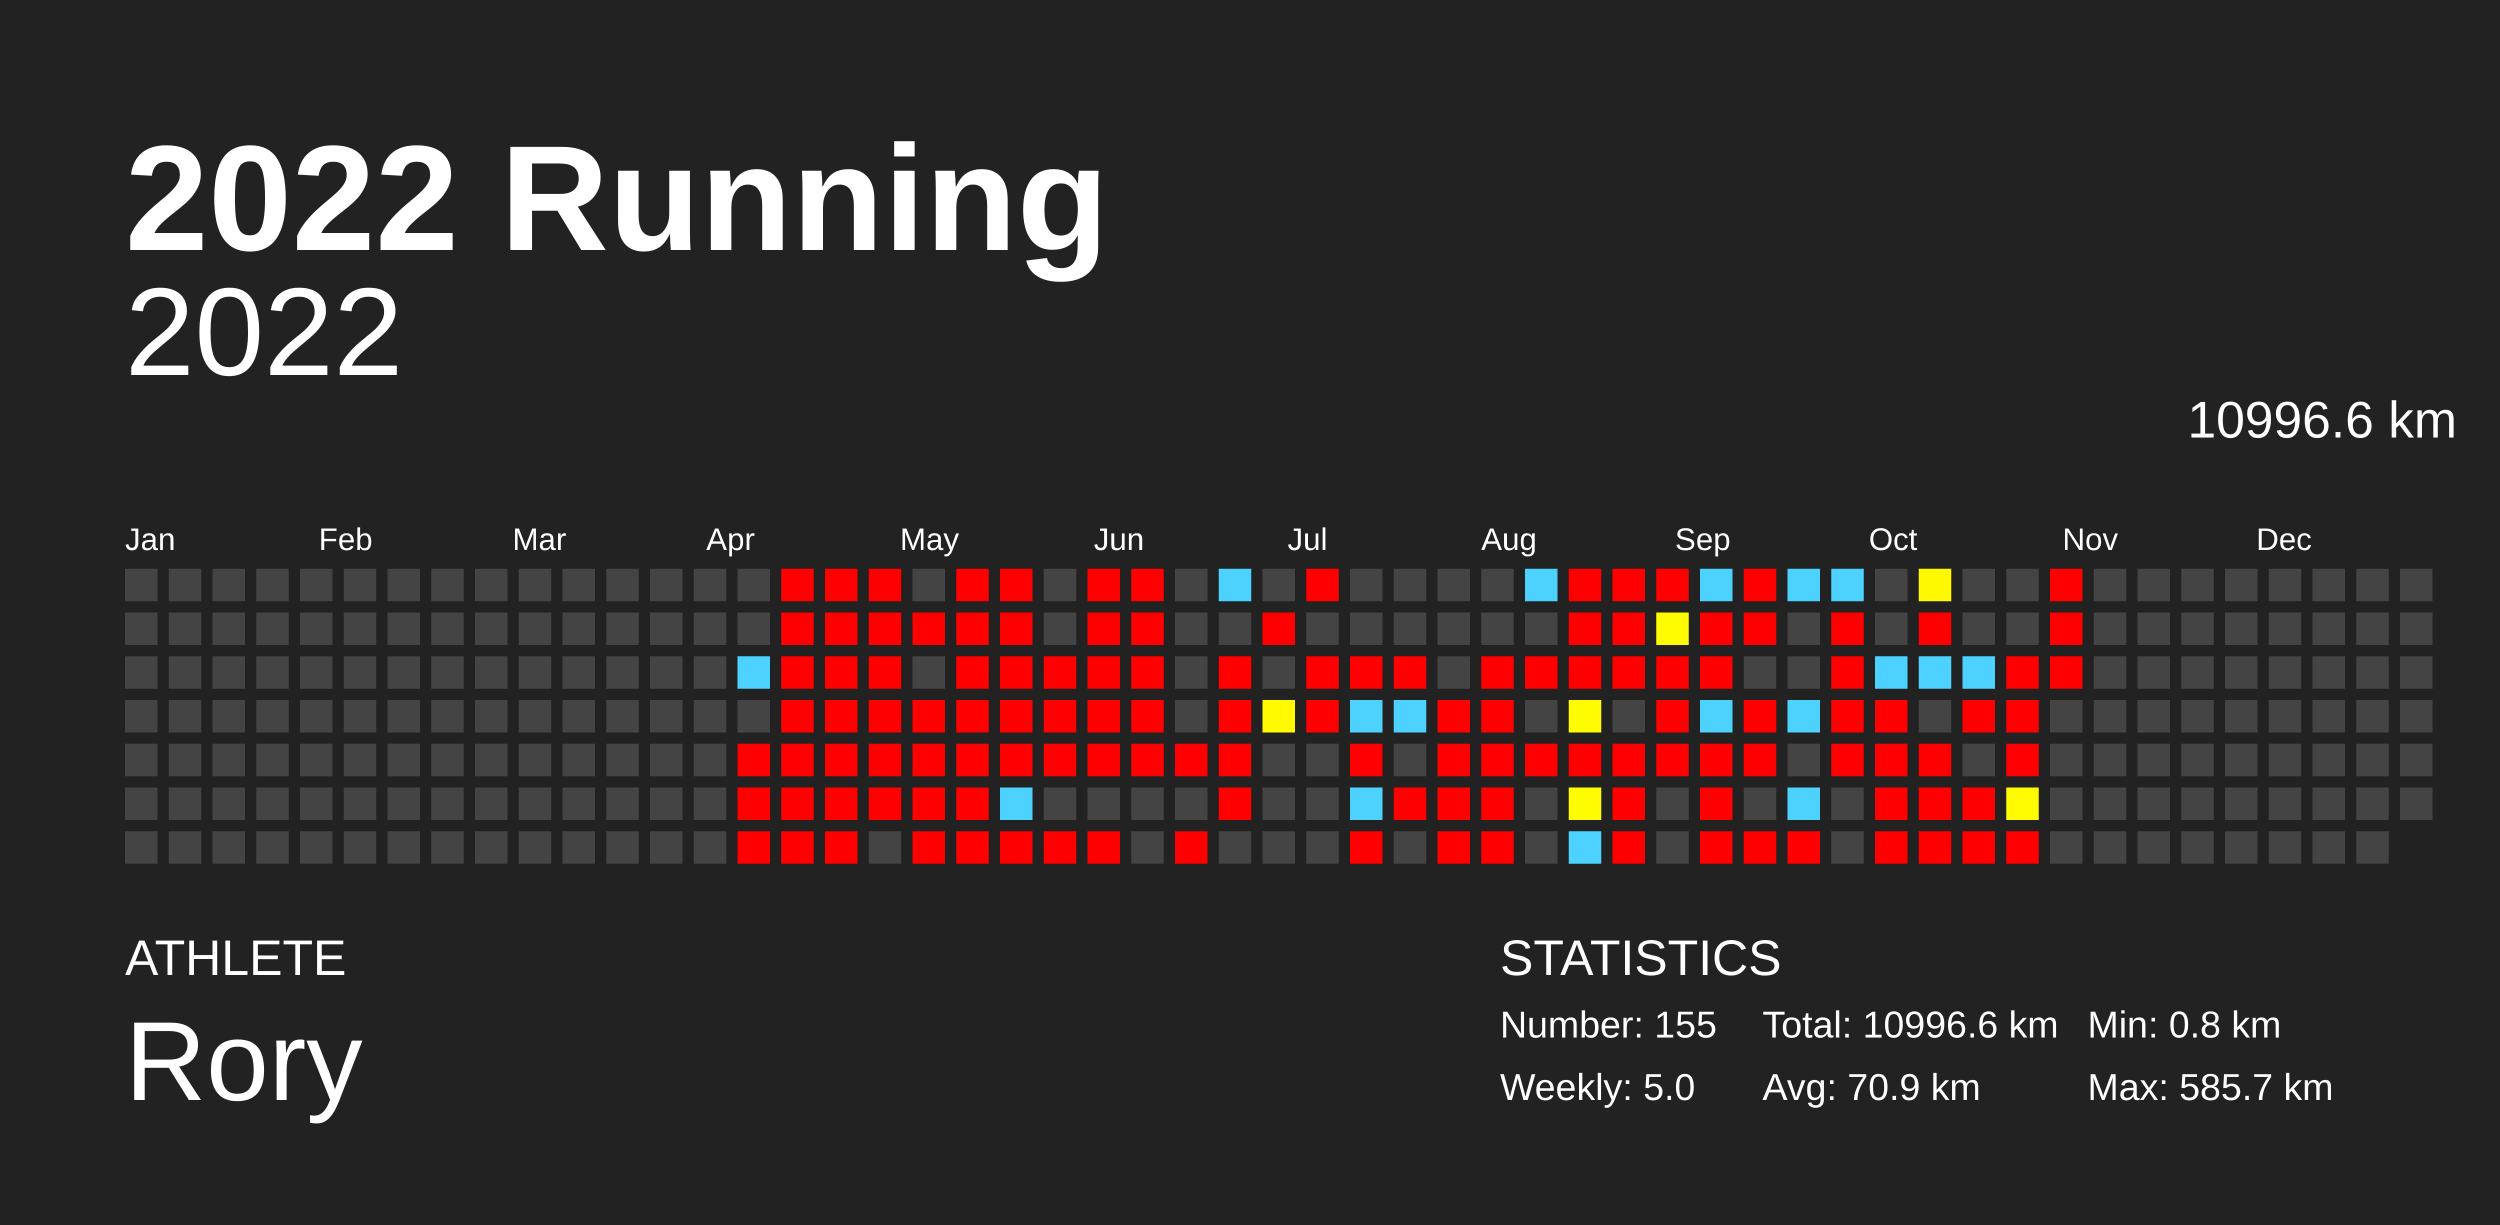
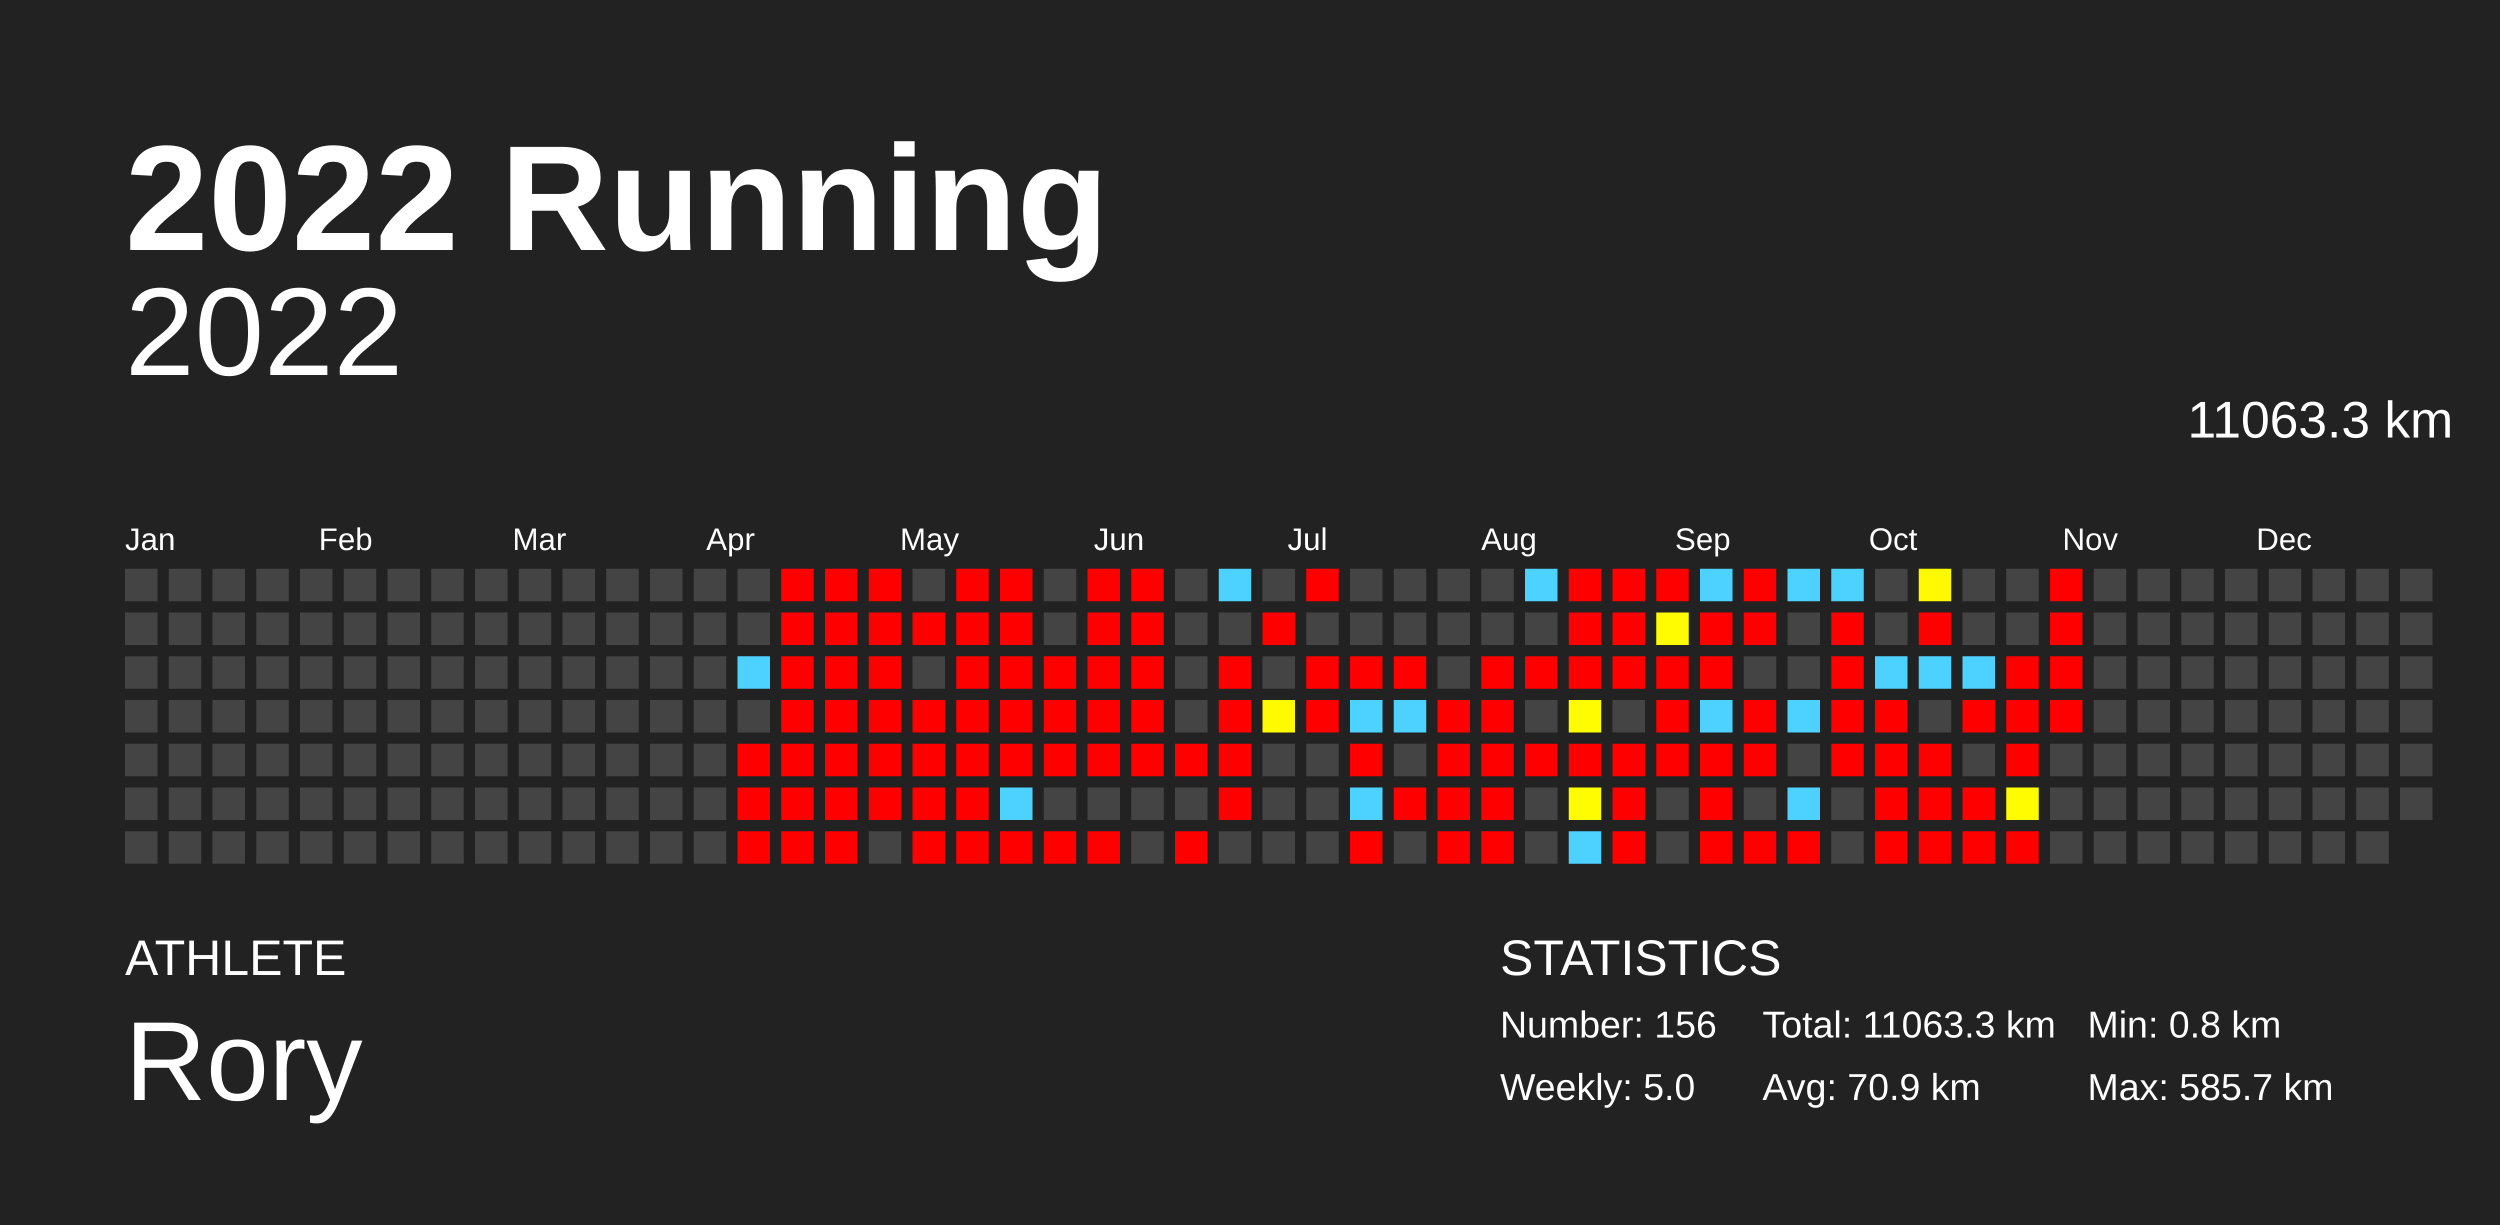
<svg xmlns="http://www.w3.org/2000/svg" baseProfile="full" height="98mm" version="1.1" viewBox="0,0,200,98" width="200mm">
  <defs />
  <rect fill="#222222" height="98" width="200" x="0" y="0" />
  <text fill="#FFFFFF" style="font-size:12px; font-family:Arial; font-weight:bold;" x="10" y="20">2022 Running</text>
  <text fill="#FFFFFF" style="font-size:4px; font-family:Arial" x="10" y="78">ATHLETE</text>
  <text fill="#FFFFFF" style="font-size:9px; font-family:Arial" x="10" y="88">Rory</text>
  <text fill="#FFFFFF" style="font-size:4px; font-family:Arial" x="120" y="78">STATISTICS</text>
-   <text fill="#FFFFFF" style="font-size:3px; font-family:Arial" x="120" y="83">Number: 155</text>
+   <text fill="#FFFFFF" style="font-size:3px; font-family:Arial" x="120" y="83">Number: 156</text>
  <text fill="#FFFFFF" style="font-size:3px; font-family:Arial" x="120" y="88">Weekly: 5.0</text>
-   <text fill="#FFFFFF" style="font-size:3px; font-family:Arial" x="141" y="83">Total: 10996.6 km</text>
+   <text fill="#FFFFFF" style="font-size:3px; font-family:Arial" x="141" y="83">Total: 11063.3 km</text>
  <text fill="#FFFFFF" style="font-size:3px; font-family:Arial" x="141" y="88">Avg: 70.9 km</text>
  <text fill="#FFFFFF" style="font-size:3px; font-family:Arial" x="167" y="83">Min: 0.8 km</text>
  <text fill="#FFFFFF" style="font-size:3px; font-family:Arial" x="167" y="88">Max: 585.7 km</text>
  <text alignment-baseline="hanging" fill="#FFFFFF" style="font-size:10.0px; font-family:Arial;" x="10" y="30">2022</text>
-   <text alignment-baseline="hanging" fill="#FFFFFF" style="font-size:4.125px; font-family:Arial;" x="175" y="35">10996.6 km</text>
+   <text alignment-baseline="hanging" fill="#FFFFFF" style="font-size:4.125px; font-family:Arial;" x="175" y="35">11063.3 km</text>
  <text fill="#FFFFFF" style="font-size:2.5px; font-family:Arial" x="10.0" y="44">Jan</text>
  <text fill="#FFFFFF" style="font-size:2.5px; font-family:Arial" x="25.5" y="44">Feb</text>
  <text fill="#FFFFFF" style="font-size:2.5px; font-family:Arial" x="41.0" y="44">Mar</text>
  <text fill="#FFFFFF" style="font-size:2.5px; font-family:Arial" x="56.5" y="44">Apr</text>
  <text fill="#FFFFFF" style="font-size:2.5px; font-family:Arial" x="72.0" y="44">May</text>
  <text fill="#FFFFFF" style="font-size:2.5px; font-family:Arial" x="87.5" y="44">Jun</text>
  <text fill="#FFFFFF" style="font-size:2.5px; font-family:Arial" x="103.0" y="44">Jul</text>
  <text fill="#FFFFFF" style="font-size:2.5px; font-family:Arial" x="118.5" y="44">Aug</text>
  <text fill="#FFFFFF" style="font-size:2.5px; font-family:Arial" x="134.0" y="44">Sep</text>
  <text fill="#FFFFFF" style="font-size:2.5px; font-family:Arial" x="149.5" y="44">Oct</text>
  <text fill="#FFFFFF" style="font-size:2.5px; font-family:Arial" x="165.0" y="44">Nov</text>
  <text fill="#FFFFFF" style="font-size:2.5px; font-family:Arial" x="180.5" y="44">Dec</text>
  <rect fill="#444444" height="2.6" width="2.6" x="10.0" y="45.5" />
  <rect fill="#444444" height="2.6" width="2.6" x="10.0" y="49.0" />
  <rect fill="#444444" height="2.6" width="2.6" x="10.0" y="52.5" />
  <rect fill="#444444" height="2.6" width="2.6" x="10.0" y="56.0" />
  <rect fill="#444444" height="2.6" width="2.6" x="10.0" y="59.5" />
  <rect fill="#444444" height="2.6" width="2.6" x="10.0" y="63.0" />
  <rect fill="#444444" height="2.6" width="2.6" x="10.0" y="66.5" />
  <rect fill="#444444" height="2.6" width="2.6" x="13.5" y="45.5" />
  <rect fill="#444444" height="2.6" width="2.6" x="13.5" y="49.0" />
  <rect fill="#444444" height="2.6" width="2.6" x="13.5" y="52.5" />
  <rect fill="#444444" height="2.6" width="2.6" x="13.5" y="56.0" />
  <rect fill="#444444" height="2.6" width="2.6" x="13.5" y="59.5" />
  <rect fill="#444444" height="2.6" width="2.6" x="13.5" y="63.0" />
  <rect fill="#444444" height="2.6" width="2.6" x="13.5" y="66.5" />
  <rect fill="#444444" height="2.6" width="2.6" x="17.0" y="45.5" />
  <rect fill="#444444" height="2.6" width="2.6" x="17.0" y="49.0" />
  <rect fill="#444444" height="2.6" width="2.6" x="17.0" y="52.5" />
  <rect fill="#444444" height="2.6" width="2.6" x="17.0" y="56.0" />
  <rect fill="#444444" height="2.6" width="2.6" x="17.0" y="59.5" />
  <rect fill="#444444" height="2.6" width="2.6" x="17.0" y="63.0" />
  <rect fill="#444444" height="2.6" width="2.6" x="17.0" y="66.5" />
  <rect fill="#444444" height="2.6" width="2.6" x="20.5" y="45.5" />
  <rect fill="#444444" height="2.6" width="2.6" x="20.5" y="49.0" />
  <rect fill="#444444" height="2.6" width="2.6" x="20.5" y="52.5" />
  <rect fill="#444444" height="2.6" width="2.6" x="20.5" y="56.0" />
  <rect fill="#444444" height="2.6" width="2.6" x="20.5" y="59.5" />
  <rect fill="#444444" height="2.6" width="2.6" x="20.5" y="63.0" />
  <rect fill="#444444" height="2.6" width="2.6" x="20.5" y="66.5" />
  <rect fill="#444444" height="2.6" width="2.6" x="24.0" y="45.5" />
  <rect fill="#444444" height="2.6" width="2.6" x="24.0" y="49.0" />
  <rect fill="#444444" height="2.6" width="2.6" x="24.0" y="52.5" />
  <rect fill="#444444" height="2.6" width="2.6" x="24.0" y="56.0" />
  <rect fill="#444444" height="2.6" width="2.6" x="24.0" y="59.5" />
  <rect fill="#444444" height="2.6" width="2.6" x="24.0" y="63.0" />
  <rect fill="#444444" height="2.6" width="2.6" x="24.0" y="66.5" />
  <rect fill="#444444" height="2.6" width="2.6" x="27.5" y="45.5" />
  <rect fill="#444444" height="2.6" width="2.6" x="27.5" y="49.0" />
  <rect fill="#444444" height="2.6" width="2.6" x="27.5" y="52.5" />
  <rect fill="#444444" height="2.6" width="2.6" x="27.5" y="56.0" />
  <rect fill="#444444" height="2.6" width="2.6" x="27.5" y="59.5" />
  <rect fill="#444444" height="2.6" width="2.6" x="27.5" y="63.0" />
  <rect fill="#444444" height="2.6" width="2.6" x="27.5" y="66.5" />
  <rect fill="#444444" height="2.6" width="2.6" x="31.0" y="45.5" />
  <rect fill="#444444" height="2.6" width="2.6" x="31.0" y="49.0" />
  <rect fill="#444444" height="2.6" width="2.6" x="31.0" y="52.5" />
  <rect fill="#444444" height="2.6" width="2.6" x="31.0" y="56.0" />
  <rect fill="#444444" height="2.6" width="2.6" x="31.0" y="59.5" />
  <rect fill="#444444" height="2.6" width="2.6" x="31.0" y="63.0" />
  <rect fill="#444444" height="2.6" width="2.6" x="31.0" y="66.5" />
  <rect fill="#444444" height="2.6" width="2.6" x="34.5" y="45.5" />
  <rect fill="#444444" height="2.6" width="2.6" x="34.5" y="49.0" />
  <rect fill="#444444" height="2.6" width="2.6" x="34.5" y="52.5" />
  <rect fill="#444444" height="2.6" width="2.6" x="34.5" y="56.0" />
  <rect fill="#444444" height="2.6" width="2.6" x="34.5" y="59.5" />
  <rect fill="#444444" height="2.6" width="2.6" x="34.5" y="63.0" />
  <rect fill="#444444" height="2.6" width="2.6" x="34.5" y="66.5" />
  <rect fill="#444444" height="2.6" width="2.6" x="38.0" y="45.5" />
  <rect fill="#444444" height="2.6" width="2.6" x="38.0" y="49.0" />
  <rect fill="#444444" height="2.6" width="2.6" x="38.0" y="52.5" />
  <rect fill="#444444" height="2.6" width="2.6" x="38.0" y="56.0" />
  <rect fill="#444444" height="2.6" width="2.6" x="38.0" y="59.5" />
  <rect fill="#444444" height="2.6" width="2.6" x="38.0" y="63.0" />
  <rect fill="#444444" height="2.6" width="2.6" x="38.0" y="66.5" />
  <rect fill="#444444" height="2.6" width="2.6" x="41.5" y="45.5" />
  <rect fill="#444444" height="2.6" width="2.6" x="41.5" y="49.0" />
  <rect fill="#444444" height="2.6" width="2.6" x="41.5" y="52.5" />
  <rect fill="#444444" height="2.6" width="2.6" x="41.5" y="56.0" />
  <rect fill="#444444" height="2.6" width="2.6" x="41.5" y="59.5" />
  <rect fill="#444444" height="2.6" width="2.6" x="41.5" y="63.0" />
  <rect fill="#444444" height="2.6" width="2.6" x="41.5" y="66.5" />
  <rect fill="#444444" height="2.6" width="2.6" x="45.0" y="45.5" />
  <rect fill="#444444" height="2.6" width="2.6" x="45.0" y="49.0" />
  <rect fill="#444444" height="2.6" width="2.6" x="45.0" y="52.5" />
  <rect fill="#444444" height="2.6" width="2.6" x="45.0" y="56.0" />
  <rect fill="#444444" height="2.6" width="2.6" x="45.0" y="59.5" />
  <rect fill="#444444" height="2.6" width="2.6" x="45.0" y="63.0" />
  <rect fill="#444444" height="2.6" width="2.6" x="45.0" y="66.5" />
  <rect fill="#444444" height="2.6" width="2.6" x="48.5" y="45.5" />
  <rect fill="#444444" height="2.6" width="2.6" x="48.5" y="49.0" />
  <rect fill="#444444" height="2.6" width="2.6" x="48.5" y="52.5" />
  <rect fill="#444444" height="2.6" width="2.6" x="48.5" y="56.0" />
  <rect fill="#444444" height="2.6" width="2.6" x="48.5" y="59.5" />
  <rect fill="#444444" height="2.6" width="2.6" x="48.5" y="63.0" />
  <rect fill="#444444" height="2.6" width="2.6" x="48.5" y="66.5" />
  <rect fill="#444444" height="2.6" width="2.6" x="52.0" y="45.5" />
  <rect fill="#444444" height="2.6" width="2.6" x="52.0" y="49.0" />
  <rect fill="#444444" height="2.6" width="2.6" x="52.0" y="52.5" />
  <rect fill="#444444" height="2.6" width="2.6" x="52.0" y="56.0" />
  <rect fill="#444444" height="2.6" width="2.6" x="52.0" y="59.5" />
  <rect fill="#444444" height="2.6" width="2.6" x="52.0" y="63.0" />
  <rect fill="#444444" height="2.6" width="2.6" x="52.0" y="66.5" />
  <rect fill="#444444" height="2.6" width="2.6" x="55.5" y="45.5" />
  <rect fill="#444444" height="2.6" width="2.6" x="55.5" y="49.0" />
  <rect fill="#444444" height="2.6" width="2.6" x="55.5" y="52.5" />
  <rect fill="#444444" height="2.6" width="2.6" x="55.5" y="56.0" />
  <rect fill="#444444" height="2.6" width="2.6" x="55.5" y="59.5" />
  <rect fill="#444444" height="2.6" width="2.6" x="55.5" y="63.0" />
  <rect fill="#444444" height="2.6" width="2.6" x="55.5" y="66.5" />
  <rect fill="#444444" height="2.6" width="2.6" x="59.0" y="45.5" />
  <rect fill="#444444" height="2.6" width="2.6" x="59.0" y="49.0" />
  <rect fill="#4dd2ff" height="2.6" width="2.6" x="59.0" y="52.5" />
  <rect fill="#444444" height="2.6" width="2.6" x="59.0" y="56.0" />
  <rect fill="red" height="2.6" width="2.6" x="59.0" y="59.5" />
  <rect fill="red" height="2.6" width="2.6" x="59.0" y="63.0" />
  <rect fill="red" height="2.6" width="2.6" x="59.0" y="66.5" />
  <rect fill="red" height="2.6" width="2.6" x="62.5" y="45.5" />
  <rect fill="red" height="2.6" width="2.6" x="62.5" y="49.0" />
  <rect fill="red" height="2.6" width="2.6" x="62.5" y="52.5" />
  <rect fill="red" height="2.6" width="2.6" x="62.5" y="56.0" />
  <rect fill="red" height="2.6" width="2.6" x="62.5" y="59.5" />
  <rect fill="red" height="2.6" width="2.6" x="62.5" y="63.0" />
  <rect fill="red" height="2.6" width="2.6" x="62.5" y="66.5" />
  <rect fill="red" height="2.6" width="2.6" x="66.0" y="45.5" />
  <rect fill="red" height="2.6" width="2.6" x="66.0" y="49.0" />
  <rect fill="red" height="2.6" width="2.6" x="66.0" y="52.5" />
  <rect fill="red" height="2.6" width="2.6" x="66.0" y="56.0" />
  <rect fill="red" height="2.6" width="2.6" x="66.0" y="59.5" />
  <rect fill="red" height="2.6" width="2.6" x="66.0" y="63.0" />
  <rect fill="red" height="2.6" width="2.6" x="66.0" y="66.5" />
  <rect fill="red" height="2.6" width="2.6" x="69.5" y="45.5" />
  <rect fill="red" height="2.6" width="2.6" x="69.5" y="49.0" />
  <rect fill="red" height="2.6" width="2.6" x="69.5" y="52.5" />
  <rect fill="red" height="2.6" width="2.6" x="69.5" y="56.0" />
  <rect fill="red" height="2.6" width="2.6" x="69.5" y="59.5" />
  <rect fill="red" height="2.6" width="2.6" x="69.5" y="63.0" />
  <rect fill="#444444" height="2.6" width="2.6" x="69.5" y="66.5" />
  <rect fill="#444444" height="2.6" width="2.6" x="73.0" y="45.5" />
  <rect fill="red" height="2.6" width="2.6" x="73.0" y="49.0" />
  <rect fill="#444444" height="2.6" width="2.6" x="73.0" y="52.5" />
  <rect fill="red" height="2.6" width="2.6" x="73.0" y="56.0" />
  <rect fill="red" height="2.6" width="2.6" x="73.0" y="59.5" />
  <rect fill="red" height="2.6" width="2.6" x="73.0" y="63.0" />
  <rect fill="red" height="2.6" width="2.6" x="73.0" y="66.5" />
  <rect fill="red" height="2.6" width="2.6" x="76.5" y="45.5" />
  <rect fill="red" height="2.6" width="2.6" x="76.5" y="49.0" />
  <rect fill="red" height="2.6" width="2.6" x="76.5" y="52.5" />
  <rect fill="red" height="2.6" width="2.6" x="76.5" y="56.0" />
  <rect fill="red" height="2.6" width="2.6" x="76.5" y="59.5" />
  <rect fill="red" height="2.6" width="2.6" x="76.5" y="63.0" />
  <rect fill="red" height="2.6" width="2.6" x="76.5" y="66.5" />
  <rect fill="red" height="2.6" width="2.6" x="80.0" y="45.5" />
  <rect fill="red" height="2.6" width="2.6" x="80.0" y="49.0" />
  <rect fill="red" height="2.6" width="2.6" x="80.0" y="52.5" />
  <rect fill="red" height="2.6" width="2.6" x="80.0" y="56.0" />
  <rect fill="red" height="2.6" width="2.6" x="80.0" y="59.5" />
  <rect fill="#4dd2ff" height="2.6" width="2.6" x="80.0" y="63.0" />
  <rect fill="red" height="2.6" width="2.6" x="80.0" y="66.5" />
  <rect fill="#444444" height="2.6" width="2.6" x="83.5" y="45.5" />
  <rect fill="#444444" height="2.6" width="2.6" x="83.5" y="49.0" />
  <rect fill="red" height="2.6" width="2.6" x="83.5" y="52.5" />
  <rect fill="red" height="2.6" width="2.6" x="83.5" y="56.0" />
  <rect fill="red" height="2.6" width="2.6" x="83.5" y="59.5" />
  <rect fill="#444444" height="2.6" width="2.6" x="83.5" y="63.0" />
  <rect fill="red" height="2.6" width="2.6" x="83.5" y="66.5" />
  <rect fill="red" height="2.6" width="2.6" x="87.0" y="45.5" />
  <rect fill="red" height="2.6" width="2.6" x="87.0" y="49.0" />
  <rect fill="red" height="2.6" width="2.6" x="87.0" y="52.5" />
  <rect fill="red" height="2.6" width="2.6" x="87.0" y="56.0" />
  <rect fill="red" height="2.6" width="2.6" x="87.0" y="59.5" />
  <rect fill="#444444" height="2.6" width="2.6" x="87.0" y="63.0" />
  <rect fill="red" height="2.6" width="2.6" x="87.0" y="66.5" />
  <rect fill="red" height="2.6" width="2.6" x="90.5" y="45.5" />
  <rect fill="red" height="2.6" width="2.6" x="90.5" y="49.0" />
  <rect fill="red" height="2.6" width="2.6" x="90.5" y="52.5" />
  <rect fill="red" height="2.6" width="2.6" x="90.5" y="56.0" />
  <rect fill="red" height="2.6" width="2.6" x="90.5" y="59.5" />
  <rect fill="#444444" height="2.6" width="2.6" x="90.5" y="63.0" />
  <rect fill="#444444" height="2.6" width="2.6" x="90.5" y="66.5" />
  <rect fill="#444444" height="2.6" width="2.6" x="94.0" y="45.5" />
  <rect fill="#444444" height="2.6" width="2.6" x="94.0" y="49.0" />
  <rect fill="#444444" height="2.6" width="2.6" x="94.0" y="52.5" />
  <rect fill="#444444" height="2.6" width="2.6" x="94.0" y="56.0" />
  <rect fill="red" height="2.6" width="2.6" x="94.0" y="59.5" />
  <rect fill="#444444" height="2.6" width="2.6" x="94.0" y="63.0" />
  <rect fill="red" height="2.6" width="2.6" x="94.0" y="66.5" />
  <rect fill="#4dd2ff" height="2.6" width="2.6" x="97.5" y="45.5" />
  <rect fill="#444444" height="2.6" width="2.6" x="97.5" y="49.0" />
  <rect fill="red" height="2.6" width="2.6" x="97.5" y="52.5" />
  <rect fill="red" height="2.6" width="2.6" x="97.5" y="56.0" />
  <rect fill="red" height="2.6" width="2.6" x="97.5" y="59.5" />
  <rect fill="red" height="2.6" width="2.6" x="97.5" y="63.0" />
  <rect fill="#444444" height="2.6" width="2.6" x="97.5" y="66.5" />
  <rect fill="#444444" height="2.6" width="2.6" x="101.0" y="45.5" />
  <rect fill="red" height="2.6" width="2.6" x="101.0" y="49.0" />
  <rect fill="#444444" height="2.6" width="2.6" x="101.0" y="52.5" />
  <rect fill="#fffa00" height="2.6" width="2.6" x="101.0" y="56.0" />
  <rect fill="#444444" height="2.6" width="2.6" x="101.0" y="59.5" />
  <rect fill="#444444" height="2.6" width="2.6" x="101.0" y="63.0" />
  <rect fill="#444444" height="2.6" width="2.6" x="101.0" y="66.5" />
  <rect fill="red" height="2.6" width="2.6" x="104.5" y="45.5" />
  <rect fill="#444444" height="2.6" width="2.6" x="104.5" y="49.0" />
  <rect fill="red" height="2.6" width="2.6" x="104.5" y="52.5" />
  <rect fill="red" height="2.6" width="2.6" x="104.5" y="56.0" />
  <rect fill="#444444" height="2.6" width="2.6" x="104.5" y="59.5" />
  <rect fill="#444444" height="2.6" width="2.6" x="104.5" y="63.0" />
  <rect fill="#444444" height="2.6" width="2.6" x="104.5" y="66.5" />
  <rect fill="#444444" height="2.6" width="2.6" x="108.0" y="45.5" />
  <rect fill="#444444" height="2.6" width="2.6" x="108.0" y="49.0" />
  <rect fill="red" height="2.6" width="2.6" x="108.0" y="52.5" />
  <rect fill="#4dd2ff" height="2.6" width="2.6" x="108.0" y="56.0" />
  <rect fill="red" height="2.6" width="2.6" x="108.0" y="59.5" />
  <rect fill="#4dd2ff" height="2.6" width="2.6" x="108.0" y="63.0" />
  <rect fill="red" height="2.6" width="2.6" x="108.0" y="66.5" />
  <rect fill="#444444" height="2.6" width="2.6" x="111.5" y="45.5" />
  <rect fill="#444444" height="2.6" width="2.6" x="111.5" y="49.0" />
  <rect fill="red" height="2.6" width="2.6" x="111.5" y="52.5" />
  <rect fill="#4dd2ff" height="2.6" width="2.6" x="111.5" y="56.0" />
  <rect fill="#444444" height="2.6" width="2.6" x="111.5" y="59.5" />
  <rect fill="red" height="2.6" width="2.6" x="111.5" y="63.0" />
  <rect fill="#444444" height="2.6" width="2.6" x="111.5" y="66.5" />
  <rect fill="#444444" height="2.6" width="2.6" x="115.0" y="45.5" />
  <rect fill="#444444" height="2.6" width="2.6" x="115.0" y="49.0" />
  <rect fill="#444444" height="2.6" width="2.6" x="115.0" y="52.5" />
  <rect fill="red" height="2.6" width="2.6" x="115.0" y="56.0" />
  <rect fill="red" height="2.6" width="2.6" x="115.0" y="59.5" />
  <rect fill="red" height="2.6" width="2.6" x="115.0" y="63.0" />
  <rect fill="red" height="2.6" width="2.6" x="115.0" y="66.5" />
  <rect fill="#444444" height="2.6" width="2.6" x="118.5" y="45.5" />
  <rect fill="#444444" height="2.6" width="2.6" x="118.5" y="49.0" />
  <rect fill="red" height="2.6" width="2.6" x="118.5" y="52.5" />
  <rect fill="red" height="2.6" width="2.6" x="118.5" y="56.0" />
  <rect fill="red" height="2.6" width="2.6" x="118.5" y="59.5" />
  <rect fill="red" height="2.6" width="2.6" x="118.5" y="63.0" />
  <rect fill="red" height="2.6" width="2.6" x="118.5" y="66.5" />
  <rect fill="#4dd2ff" height="2.6" width="2.6" x="122.0" y="45.5" />
  <rect fill="#444444" height="2.6" width="2.6" x="122.0" y="49.0" />
  <rect fill="red" height="2.6" width="2.6" x="122.0" y="52.5" />
  <rect fill="#444444" height="2.6" width="2.6" x="122.0" y="56.0" />
  <rect fill="red" height="2.6" width="2.6" x="122.0" y="59.5" />
  <rect fill="#444444" height="2.6" width="2.6" x="122.0" y="63.0" />
  <rect fill="#444444" height="2.6" width="2.6" x="122.0" y="66.5" />
  <rect fill="red" height="2.6" width="2.6" x="125.5" y="45.5" />
  <rect fill="red" height="2.6" width="2.6" x="125.5" y="49.0" />
  <rect fill="red" height="2.6" width="2.6" x="125.5" y="52.5" />
  <rect fill="#fffb00" height="2.6" width="2.6" x="125.5" y="56.0" />
  <rect fill="red" height="2.6" width="2.6" x="125.5" y="59.5" />
  <rect fill="#fffb00" height="2.6" width="2.6" x="125.5" y="63.0" />
  <rect fill="#4dd2ff" height="2.6" width="2.6" x="125.5" y="66.5" />
  <rect fill="red" height="2.6" width="2.6" x="129.0" y="45.5" />
  <rect fill="red" height="2.6" width="2.6" x="129.0" y="49.0" />
  <rect fill="red" height="2.6" width="2.6" x="129.0" y="52.5" />
  <rect fill="#444444" height="2.6" width="2.6" x="129.0" y="56.0" />
  <rect fill="red" height="2.6" width="2.6" x="129.0" y="59.5" />
  <rect fill="red" height="2.6" width="2.6" x="129.0" y="63.0" />
  <rect fill="red" height="2.6" width="2.6" x="129.0" y="66.5" />
  <rect fill="red" height="2.6" width="2.6" x="132.5" y="45.5" />
  <rect fill="#fffb00" height="2.6" width="2.6" x="132.5" y="49.0" />
  <rect fill="red" height="2.6" width="2.6" x="132.5" y="52.5" />
  <rect fill="red" height="2.6" width="2.6" x="132.5" y="56.0" />
  <rect fill="red" height="2.6" width="2.6" x="132.5" y="59.5" />
  <rect fill="#444444" height="2.6" width="2.6" x="132.5" y="63.0" />
  <rect fill="#444444" height="2.6" width="2.6" x="132.5" y="66.5" />
  <rect fill="#4dd2ff" height="2.6" width="2.6" x="136.0" y="45.5" />
  <rect fill="red" height="2.6" width="2.6" x="136.0" y="49.0" />
  <rect fill="red" height="2.6" width="2.6" x="136.0" y="52.5" />
  <rect fill="#4dd2ff" height="2.6" width="2.6" x="136.0" y="56.0" />
  <rect fill="red" height="2.6" width="2.6" x="136.0" y="59.5" />
  <rect fill="red" height="2.6" width="2.6" x="136.0" y="63.0" />
  <rect fill="red" height="2.6" width="2.6" x="136.0" y="66.5" />
  <rect fill="red" height="2.6" width="2.6" x="139.5" y="45.5" />
  <rect fill="red" height="2.6" width="2.6" x="139.5" y="49.0" />
  <rect fill="#444444" height="2.6" width="2.6" x="139.5" y="52.5" />
  <rect fill="red" height="2.6" width="2.6" x="139.5" y="56.0" />
  <rect fill="red" height="2.6" width="2.6" x="139.5" y="59.5" />
  <rect fill="#444444" height="2.6" width="2.6" x="139.5" y="63.0" />
  <rect fill="red" height="2.6" width="2.6" x="139.5" y="66.5" />
  <rect fill="#4dd2ff" height="2.6" width="2.6" x="143.0" y="45.5" />
  <rect fill="#444444" height="2.6" width="2.6" x="143.0" y="49.0" />
  <rect fill="#444444" height="2.6" width="2.6" x="143.0" y="52.5" />
  <rect fill="#4dd2ff" height="2.6" width="2.6" x="143.0" y="56.0" />
  <rect fill="#444444" height="2.6" width="2.6" x="143.0" y="59.5" />
  <rect fill="#4dd2ff" height="2.6" width="2.6" x="143.0" y="63.0" />
  <rect fill="red" height="2.6" width="2.6" x="143.0" y="66.5" />
  <rect fill="#4dd2ff" height="2.6" width="2.6" x="146.5" y="45.5" />
  <rect fill="red" height="2.6" width="2.6" x="146.5" y="49.0" />
  <rect fill="red" height="2.6" width="2.6" x="146.5" y="52.5" />
  <rect fill="red" height="2.6" width="2.6" x="146.5" y="56.0" />
  <rect fill="red" height="2.6" width="2.6" x="146.5" y="59.5" />
  <rect fill="#444444" height="2.6" width="2.6" x="146.5" y="63.0" />
  <rect fill="#444444" height="2.6" width="2.6" x="146.5" y="66.5" />
  <rect fill="#444444" height="2.6" width="2.6" x="150.0" y="45.5" />
  <rect fill="#444444" height="2.6" width="2.6" x="150.0" y="49.0" />
  <rect fill="#4dd2ff" height="2.6" width="2.6" x="150.0" y="52.5" />
  <rect fill="red" height="2.6" width="2.6" x="150.0" y="56.0" />
  <rect fill="red" height="2.6" width="2.6" x="150.0" y="59.5" />
  <rect fill="red" height="2.6" width="2.6" x="150.0" y="63.0" />
  <rect fill="red" height="2.6" width="2.6" x="150.0" y="66.5" />
  <rect fill="#fff900" height="2.6" width="2.6" x="153.5" y="45.5" />
  <rect fill="red" height="2.6" width="2.6" x="153.5" y="49.0" />
  <rect fill="#4dd2ff" height="2.6" width="2.6" x="153.5" y="52.5" />
  <rect fill="#444444" height="2.6" width="2.6" x="153.5" y="56.0" />
  <rect fill="red" height="2.6" width="2.6" x="153.5" y="59.5" />
  <rect fill="red" height="2.6" width="2.6" x="153.5" y="63.0" />
  <rect fill="red" height="2.6" width="2.6" x="153.5" y="66.5" />
  <rect fill="#444444" height="2.6" width="2.6" x="157.0" y="45.5" />
  <rect fill="#444444" height="2.6" width="2.6" x="157.0" y="49.0" />
  <rect fill="#4dd2ff" height="2.6" width="2.6" x="157.0" y="52.5" />
  <rect fill="red" height="2.6" width="2.6" x="157.0" y="56.0" />
  <rect fill="#444444" height="2.6" width="2.6" x="157.0" y="59.5" />
  <rect fill="red" height="2.6" width="2.6" x="157.0" y="63.0" />
  <rect fill="red" height="2.6" width="2.6" x="157.0" y="66.5" />
  <rect fill="#444444" height="2.6" width="2.6" x="160.5" y="45.5" />
  <rect fill="#444444" height="2.6" width="2.6" x="160.5" y="49.0" />
  <rect fill="red" height="2.6" width="2.6" x="160.5" y="52.5" />
  <rect fill="red" height="2.6" width="2.6" x="160.5" y="56.0" />
  <rect fill="red" height="2.6" width="2.6" x="160.5" y="59.5" />
  <rect fill="#fffb00" height="2.6" width="2.6" x="160.5" y="63.0" />
  <rect fill="red" height="2.6" width="2.6" x="160.5" y="66.5" />
  <rect fill="red" height="2.6" width="2.6" x="164.0" y="45.5" />
  <rect fill="red" height="2.6" width="2.6" x="164.0" y="49.0" />
  <rect fill="red" height="2.6" width="2.6" x="164.0" y="52.5" />
-   <rect fill="#444444" height="2.6" width="2.6" x="164.0" y="56.0" />
+   <rect fill="red" height="2.6" width="2.6" x="164.0" y="56.0" />
  <rect fill="#444444" height="2.6" width="2.6" x="164.0" y="59.5" />
  <rect fill="#444444" height="2.6" width="2.6" x="164.0" y="63.0" />
  <rect fill="#444444" height="2.6" width="2.6" x="164.0" y="66.5" />
  <rect fill="#444444" height="2.6" width="2.6" x="167.5" y="45.5" />
  <rect fill="#444444" height="2.6" width="2.6" x="167.5" y="49.0" />
  <rect fill="#444444" height="2.6" width="2.6" x="167.5" y="52.5" />
  <rect fill="#444444" height="2.6" width="2.6" x="167.5" y="56.0" />
  <rect fill="#444444" height="2.6" width="2.6" x="167.5" y="59.5" />
  <rect fill="#444444" height="2.6" width="2.6" x="167.5" y="63.0" />
  <rect fill="#444444" height="2.6" width="2.6" x="167.5" y="66.5" />
  <rect fill="#444444" height="2.6" width="2.6" x="171.0" y="45.5" />
  <rect fill="#444444" height="2.6" width="2.6" x="171.0" y="49.0" />
  <rect fill="#444444" height="2.6" width="2.6" x="171.0" y="52.5" />
  <rect fill="#444444" height="2.6" width="2.6" x="171.0" y="56.0" />
  <rect fill="#444444" height="2.6" width="2.6" x="171.0" y="59.5" />
  <rect fill="#444444" height="2.6" width="2.6" x="171.0" y="63.0" />
  <rect fill="#444444" height="2.6" width="2.6" x="171.0" y="66.5" />
  <rect fill="#444444" height="2.6" width="2.6" x="174.5" y="45.5" />
  <rect fill="#444444" height="2.6" width="2.6" x="174.5" y="49.0" />
  <rect fill="#444444" height="2.6" width="2.6" x="174.5" y="52.5" />
  <rect fill="#444444" height="2.6" width="2.6" x="174.5" y="56.0" />
  <rect fill="#444444" height="2.6" width="2.6" x="174.5" y="59.5" />
  <rect fill="#444444" height="2.6" width="2.6" x="174.5" y="63.0" />
  <rect fill="#444444" height="2.6" width="2.6" x="174.5" y="66.5" />
  <rect fill="#444444" height="2.6" width="2.6" x="178.0" y="45.5" />
  <rect fill="#444444" height="2.6" width="2.6" x="178.0" y="49.0" />
  <rect fill="#444444" height="2.6" width="2.6" x="178.0" y="52.5" />
  <rect fill="#444444" height="2.6" width="2.6" x="178.0" y="56.0" />
  <rect fill="#444444" height="2.6" width="2.6" x="178.0" y="59.5" />
  <rect fill="#444444" height="2.6" width="2.6" x="178.0" y="63.0" />
  <rect fill="#444444" height="2.6" width="2.6" x="178.0" y="66.5" />
  <rect fill="#444444" height="2.6" width="2.6" x="181.5" y="45.5" />
  <rect fill="#444444" height="2.6" width="2.6" x="181.5" y="49.0" />
  <rect fill="#444444" height="2.6" width="2.6" x="181.5" y="52.5" />
  <rect fill="#444444" height="2.6" width="2.6" x="181.5" y="56.0" />
  <rect fill="#444444" height="2.6" width="2.6" x="181.5" y="59.5" />
  <rect fill="#444444" height="2.6" width="2.6" x="181.5" y="63.0" />
  <rect fill="#444444" height="2.6" width="2.6" x="181.5" y="66.5" />
  <rect fill="#444444" height="2.6" width="2.6" x="185.0" y="45.5" />
  <rect fill="#444444" height="2.6" width="2.6" x="185.0" y="49.0" />
  <rect fill="#444444" height="2.6" width="2.6" x="185.0" y="52.5" />
  <rect fill="#444444" height="2.6" width="2.6" x="185.0" y="56.0" />
  <rect fill="#444444" height="2.6" width="2.6" x="185.0" y="59.5" />
  <rect fill="#444444" height="2.6" width="2.6" x="185.0" y="63.0" />
  <rect fill="#444444" height="2.6" width="2.6" x="185.0" y="66.5" />
  <rect fill="#444444" height="2.6" width="2.6" x="188.5" y="45.5" />
  <rect fill="#444444" height="2.6" width="2.6" x="188.5" y="49.0" />
  <rect fill="#444444" height="2.6" width="2.6" x="188.5" y="52.5" />
  <rect fill="#444444" height="2.6" width="2.6" x="188.5" y="56.0" />
  <rect fill="#444444" height="2.6" width="2.6" x="188.5" y="59.5" />
  <rect fill="#444444" height="2.6" width="2.6" x="188.5" y="63.0" />
  <rect fill="#444444" height="2.6" width="2.6" x="188.5" y="66.5" />
  <rect fill="#444444" height="2.6" width="2.6" x="192.0" y="45.5" />
  <rect fill="#444444" height="2.6" width="2.6" x="192.0" y="49.0" />
  <rect fill="#444444" height="2.6" width="2.6" x="192.0" y="52.5" />
  <rect fill="#444444" height="2.6" width="2.6" x="192.0" y="56.0" />
  <rect fill="#444444" height="2.6" width="2.6" x="192.0" y="59.5" />
  <rect fill="#444444" height="2.6" width="2.6" x="192.0" y="63.0" />
</svg>
